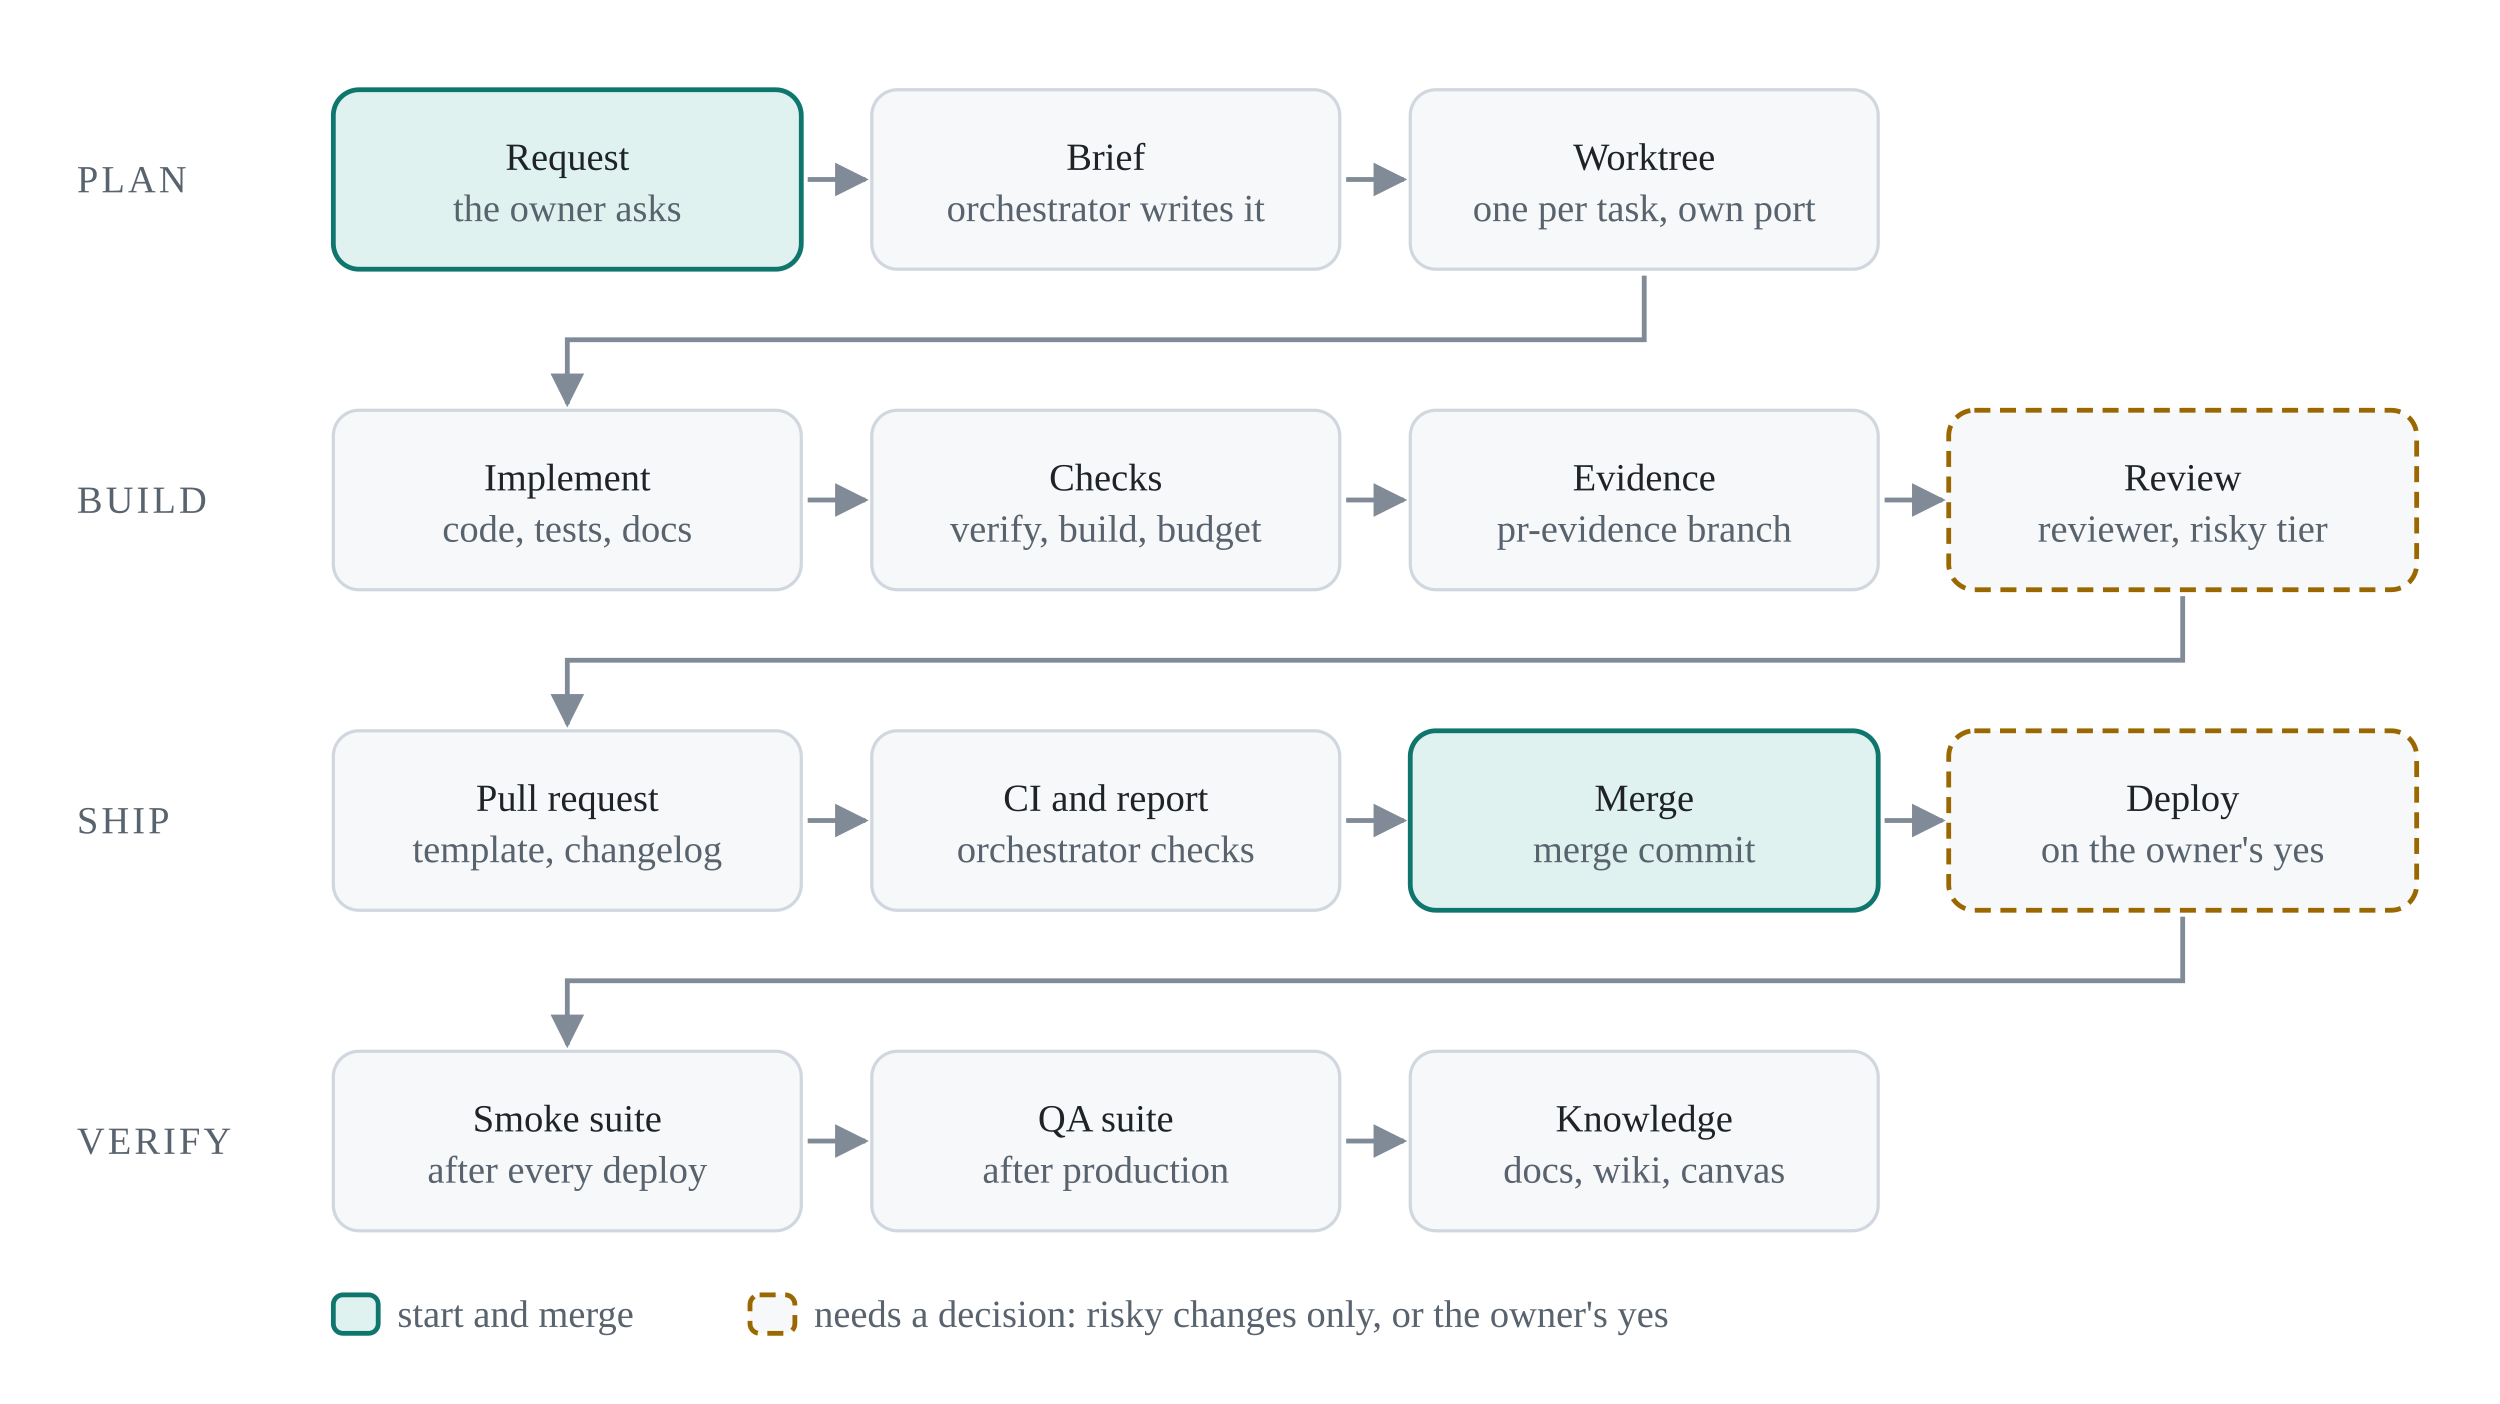
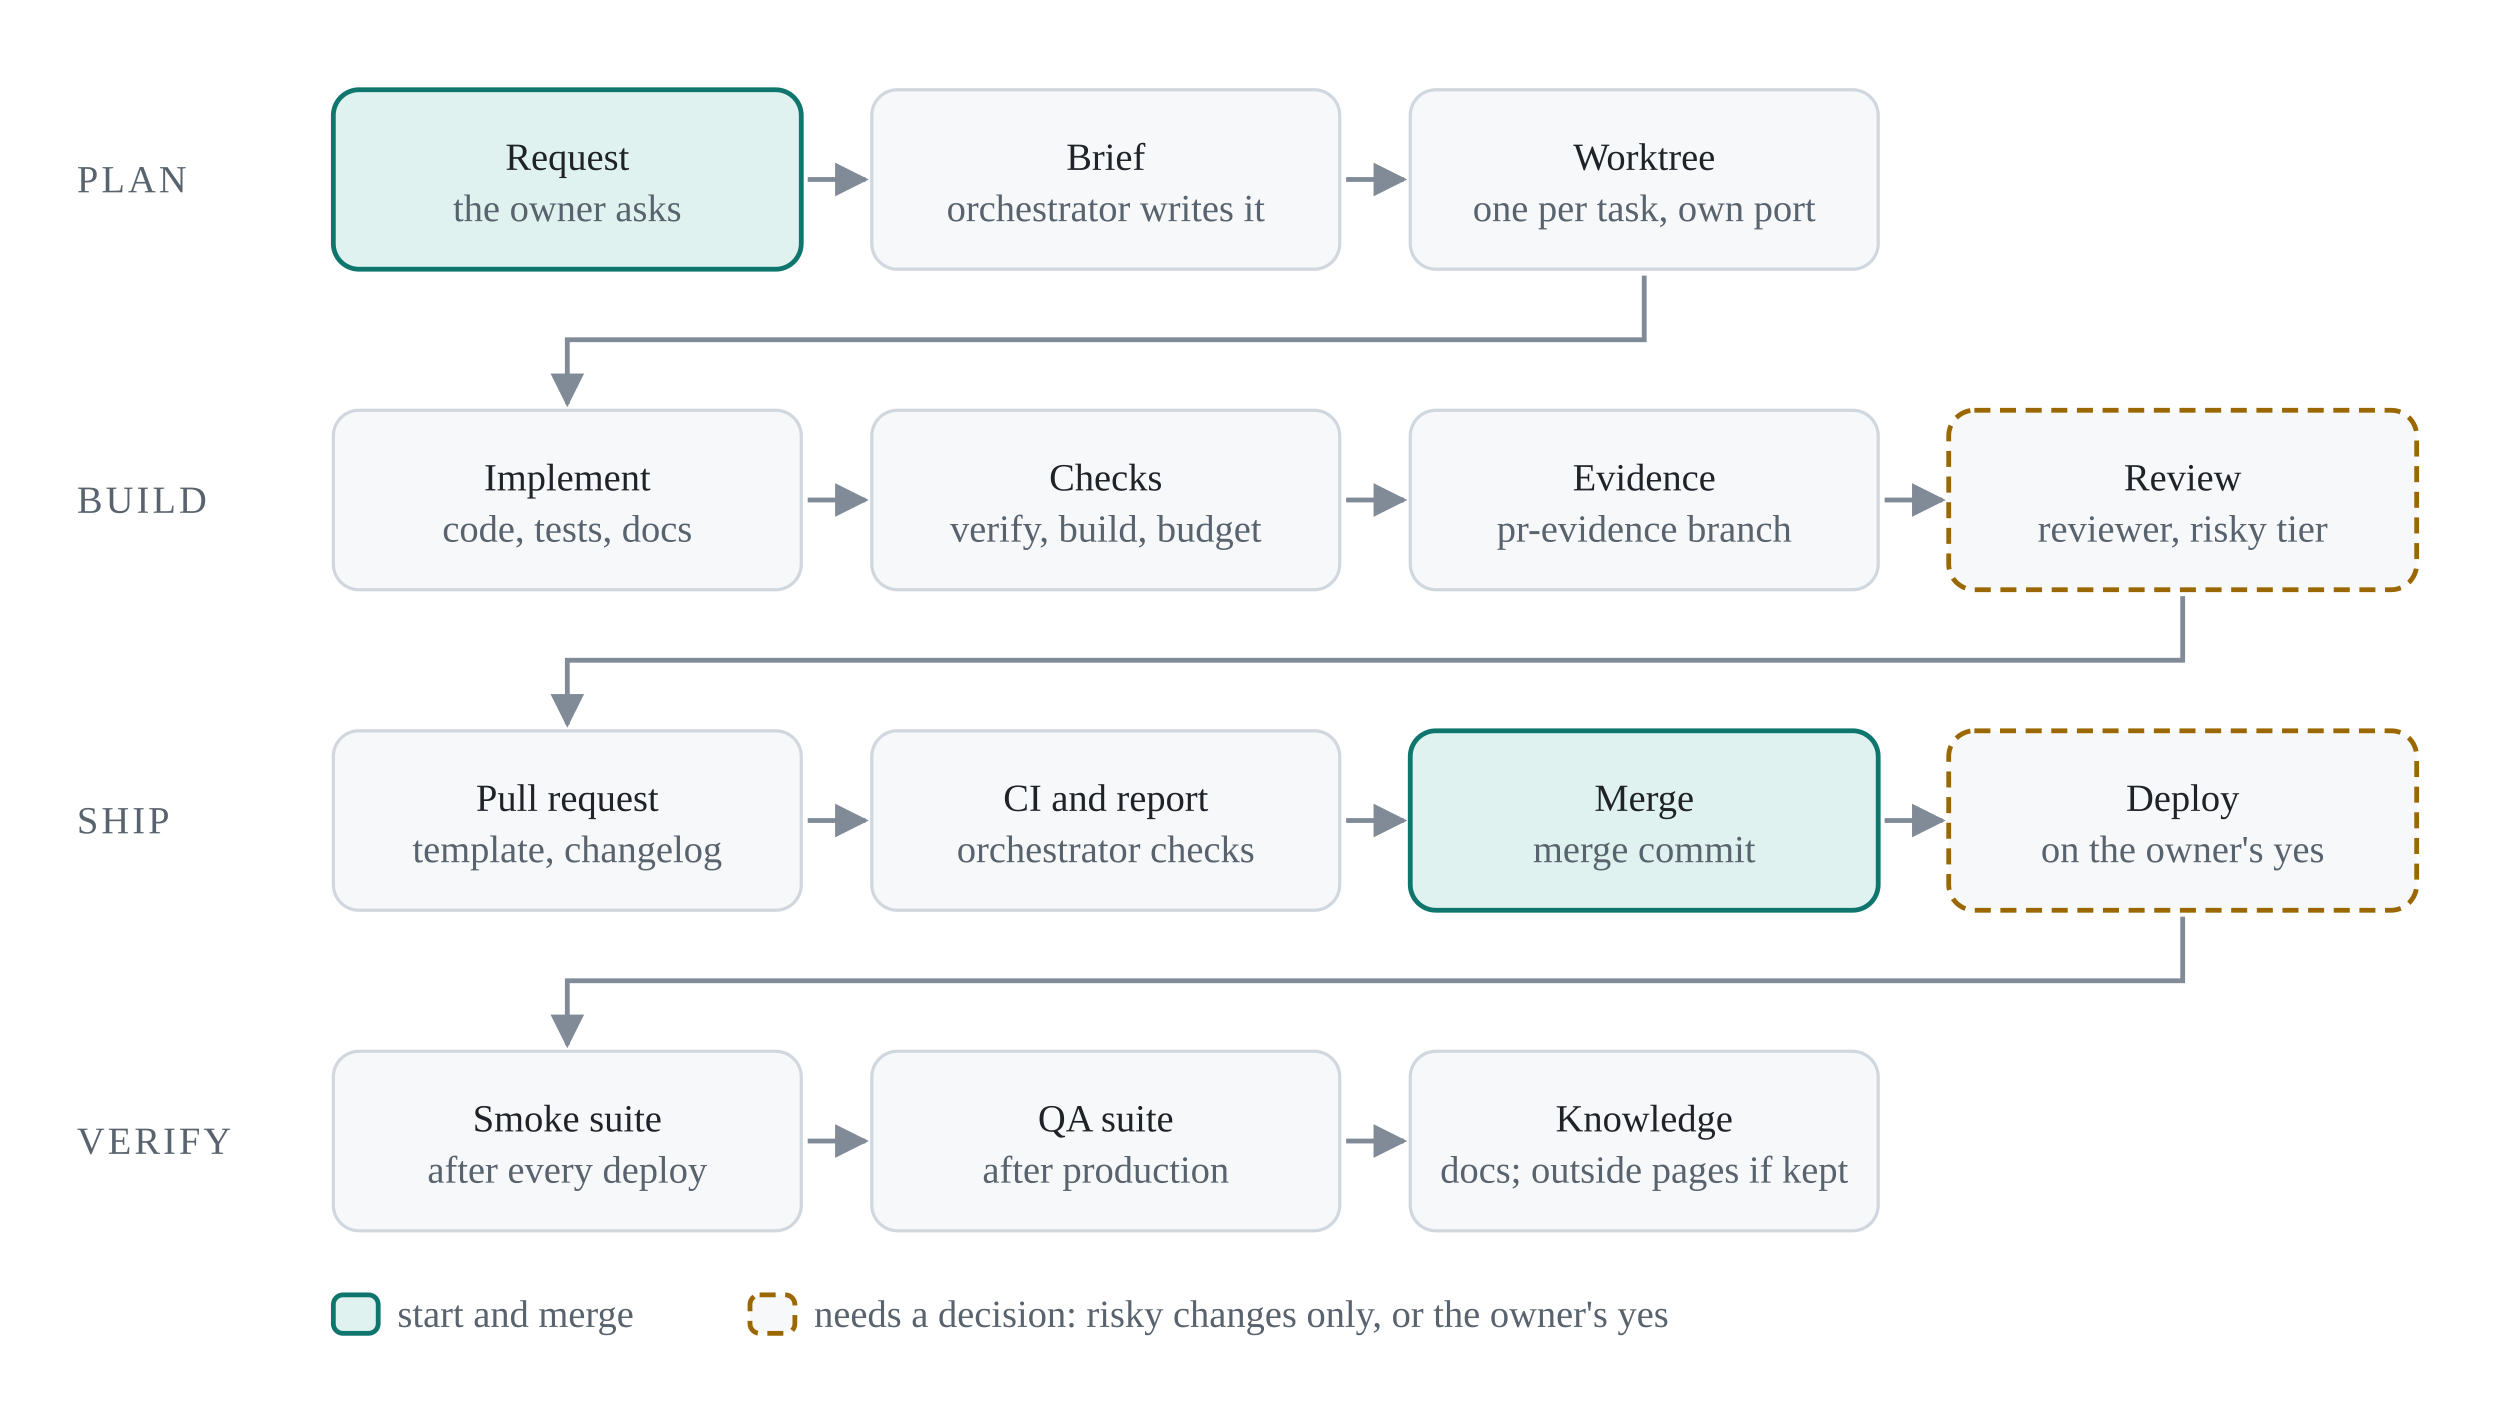
<svg xmlns="http://www.w3.org/2000/svg" width="780" height="438" viewBox="0 0 780 438" role="img" aria-label="The lifecycle of a change: plan (request, brief, worktree), build (implement, checks, evidence, independent review for risky changes), ship (pull request, CI and report, merge, deploy on the owner's yes), verify (smoke suite after every deploy, QA suite after production deploys, knowledge pages)">
  <style>.dg-bg{fill:var(--ui-surface-raised,#ffffff)}
.dg-box{fill:var(--ui-surface,#f6f8fa);stroke:var(--ui-line-strong,#d0d7de);stroke-width:1}
.dg-key{fill:var(--ui-accent-subtle,#e0f2ef);stroke:var(--ui-accent,#0f766e);stroke-width:1.5}
.dg-gate{fill:var(--ui-surface,#f6f8fa);stroke:var(--ui-warning,#9a6700);stroke-width:1.5;stroke-dasharray:5 3}
.dg-t{fill:var(--ui-fg,#1f2328);font:600 13px var(--brand-font-sans, ui-sans-serif, system-ui, -apple-system, "Segoe UI", sans-serif)}
.dg-s{fill:var(--ui-fg-muted,#59636e);font:400 11px var(--brand-font-sans, ui-sans-serif, system-ui, -apple-system, "Segoe UI", sans-serif)}
.dg-h{fill:var(--ui-fg-muted,#59636e);font:600 11px var(--brand-font-sans, ui-sans-serif, system-ui, -apple-system, "Segoe UI", sans-serif);letter-spacing:.08em}
.dg-a{stroke:var(--ui-fg-subtle,#818b98);stroke-width:1.5;fill:none}
.dg-ah{fill:var(--ui-fg-subtle,#818b98)}
.dg-sep{stroke:var(--ui-line,#d0d7de);stroke-width:1}
@media (prefers-color-scheme:dark){.dg-bg{fill:var(--ui-surface-raised,#0d1117)}
.dg-box{fill:var(--ui-surface,#161b22);stroke:var(--ui-line-strong,#3d444d);stroke-width:1}
.dg-key{fill:var(--ui-accent-subtle,#0f2e2b);stroke:var(--ui-accent,#2dd4bf);stroke-width:1.5}
.dg-gate{fill:var(--ui-surface,#161b22);stroke:var(--ui-warning,#d29922);stroke-width:1.5;stroke-dasharray:5 3}
.dg-t{fill:var(--ui-fg,#f0f6fc);font:600 13px var(--brand-font-sans, ui-sans-serif, system-ui, -apple-system, "Segoe UI", sans-serif)}
.dg-s{fill:var(--ui-fg-muted,#9198a1);font:400 11px var(--brand-font-sans, ui-sans-serif, system-ui, -apple-system, "Segoe UI", sans-serif)}
.dg-h{fill:var(--ui-fg-muted,#9198a1);font:600 11px var(--brand-font-sans, ui-sans-serif, system-ui, -apple-system, "Segoe UI", sans-serif);letter-spacing:.08em}
.dg-a{stroke:var(--ui-fg-subtle,#8b949e);stroke-width:1.5;fill:none}
.dg-ah{fill:var(--ui-fg-subtle,#8b949e)}
.dg-sep{stroke:var(--ui-line,#3d444d);stroke-width:1}
}</style>
  <rect class="dg-bg" x="0" y="0" width="780" height="438" rx="12" />
  <defs>
    <marker id="dg-lifecycle-arrow" viewBox="0 0 10 10" refX="9" refY="5" markerWidth="7" markerHeight="7" orient="auto-start-reverse">
      <path class="dg-ah" d="M0 0L10 5L0 10z" />
    </marker>
  </defs>
  <text class="dg-h" x="24" y="60">PLAN</text>
  <rect class="dg-key" x="104" y="28" width="146" height="56" rx="8" />
  <text class="dg-t" x="177" y="53" text-anchor="middle">Request</text>
  <text class="dg-s" x="177" y="69" text-anchor="middle">the owner asks</text>
  <rect class="dg-box" x="272" y="28" width="146" height="56" rx="8" />
  <text class="dg-t" x="345" y="53" text-anchor="middle">Brief</text>
  <text class="dg-s" x="345" y="69" text-anchor="middle">orchestrator writes it</text>
  <path class="dg-a" d="M252 56H270" marker-end="url(#dg-lifecycle-arrow)" />
  <rect class="dg-box" x="440" y="28" width="146" height="56" rx="8" />
  <text class="dg-t" x="513" y="53" text-anchor="middle">Worktree</text>
  <text class="dg-s" x="513" y="69" text-anchor="middle">one per task, own port</text>
  <path class="dg-a" d="M420 56H438" marker-end="url(#dg-lifecycle-arrow)" />
  <path class="dg-a" d="M513 86V106H177V126" marker-end="url(#dg-lifecycle-arrow)" />
  <text class="dg-h" x="24" y="160">BUILD</text>
  <rect class="dg-box" x="104" y="128" width="146" height="56" rx="8" />
  <text class="dg-t" x="177" y="153" text-anchor="middle">Implement</text>
  <text class="dg-s" x="177" y="169" text-anchor="middle">code, tests, docs</text>
  <rect class="dg-box" x="272" y="128" width="146" height="56" rx="8" />
  <text class="dg-t" x="345" y="153" text-anchor="middle">Checks</text>
  <text class="dg-s" x="345" y="169" text-anchor="middle">verify, build, budget</text>
  <path class="dg-a" d="M252 156H270" marker-end="url(#dg-lifecycle-arrow)" />
  <rect class="dg-box" x="440" y="128" width="146" height="56" rx="8" />
  <text class="dg-t" x="513" y="153" text-anchor="middle">Evidence</text>
  <text class="dg-s" x="513" y="169" text-anchor="middle">pr-evidence branch</text>
  <path class="dg-a" d="M420 156H438" marker-end="url(#dg-lifecycle-arrow)" />
  <rect class="dg-gate" x="608" y="128" width="146" height="56" rx="8" />
  <text class="dg-t" x="681" y="153" text-anchor="middle">Review</text>
  <text class="dg-s" x="681" y="169" text-anchor="middle">reviewer, risky tier</text>
  <path class="dg-a" d="M588 156H606" marker-end="url(#dg-lifecycle-arrow)" />
  <path class="dg-a" d="M681 186V206H177V226" marker-end="url(#dg-lifecycle-arrow)" />
  <text class="dg-h" x="24" y="260">SHIP</text>
  <rect class="dg-box" x="104" y="228" width="146" height="56" rx="8" />
  <text class="dg-t" x="177" y="253" text-anchor="middle">Pull request</text>
  <text class="dg-s" x="177" y="269" text-anchor="middle">template, changelog</text>
  <rect class="dg-box" x="272" y="228" width="146" height="56" rx="8" />
  <text class="dg-t" x="345" y="253" text-anchor="middle">CI and report</text>
  <text class="dg-s" x="345" y="269" text-anchor="middle">orchestrator checks</text>
  <path class="dg-a" d="M252 256H270" marker-end="url(#dg-lifecycle-arrow)" />
  <rect class="dg-key" x="440" y="228" width="146" height="56" rx="8" />
  <text class="dg-t" x="513" y="253" text-anchor="middle">Merge</text>
  <text class="dg-s" x="513" y="269" text-anchor="middle">merge commit</text>
  <path class="dg-a" d="M420 256H438" marker-end="url(#dg-lifecycle-arrow)" />
  <rect class="dg-gate" x="608" y="228" width="146" height="56" rx="8" />
  <text class="dg-t" x="681" y="253" text-anchor="middle">Deploy</text>
  <text class="dg-s" x="681" y="269" text-anchor="middle">on the owner's yes</text>
  <path class="dg-a" d="M588 256H606" marker-end="url(#dg-lifecycle-arrow)" />
  <path class="dg-a" d="M681 286V306H177V326" marker-end="url(#dg-lifecycle-arrow)" />
  <text class="dg-h" x="24" y="360">VERIFY</text>
  <rect class="dg-box" x="104" y="328" width="146" height="56" rx="8" />
  <text class="dg-t" x="177" y="353" text-anchor="middle">Smoke suite</text>
  <text class="dg-s" x="177" y="369" text-anchor="middle">after every deploy</text>
  <rect class="dg-box" x="272" y="328" width="146" height="56" rx="8" />
  <text class="dg-t" x="345" y="353" text-anchor="middle">QA suite</text>
  <text class="dg-s" x="345" y="369" text-anchor="middle">after production</text>
  <path class="dg-a" d="M252 356H270" marker-end="url(#dg-lifecycle-arrow)" />
  <rect class="dg-box" x="440" y="328" width="146" height="56" rx="8" />
  <text class="dg-t" x="513" y="353" text-anchor="middle">Knowledge</text>
-   <text class="dg-s" x="513" y="369" text-anchor="middle">docs, wiki, canvas</text>
+   <text class="dg-s" x="513" y="369" text-anchor="middle">docs; outside pages if kept</text>
  <path class="dg-a" d="M420 356H438" marker-end="url(#dg-lifecycle-arrow)" />
  <rect class="dg-key" x="104" y="404" width="14" height="12" rx="3" />
  <text class="dg-s" x="124" y="414">start and merge</text>
  <rect class="dg-gate" x="234" y="404" width="14" height="12" rx="3" />
  <text class="dg-s" x="254" y="414">needs a decision: risky changes only, or the owner's yes</text>
</svg>
